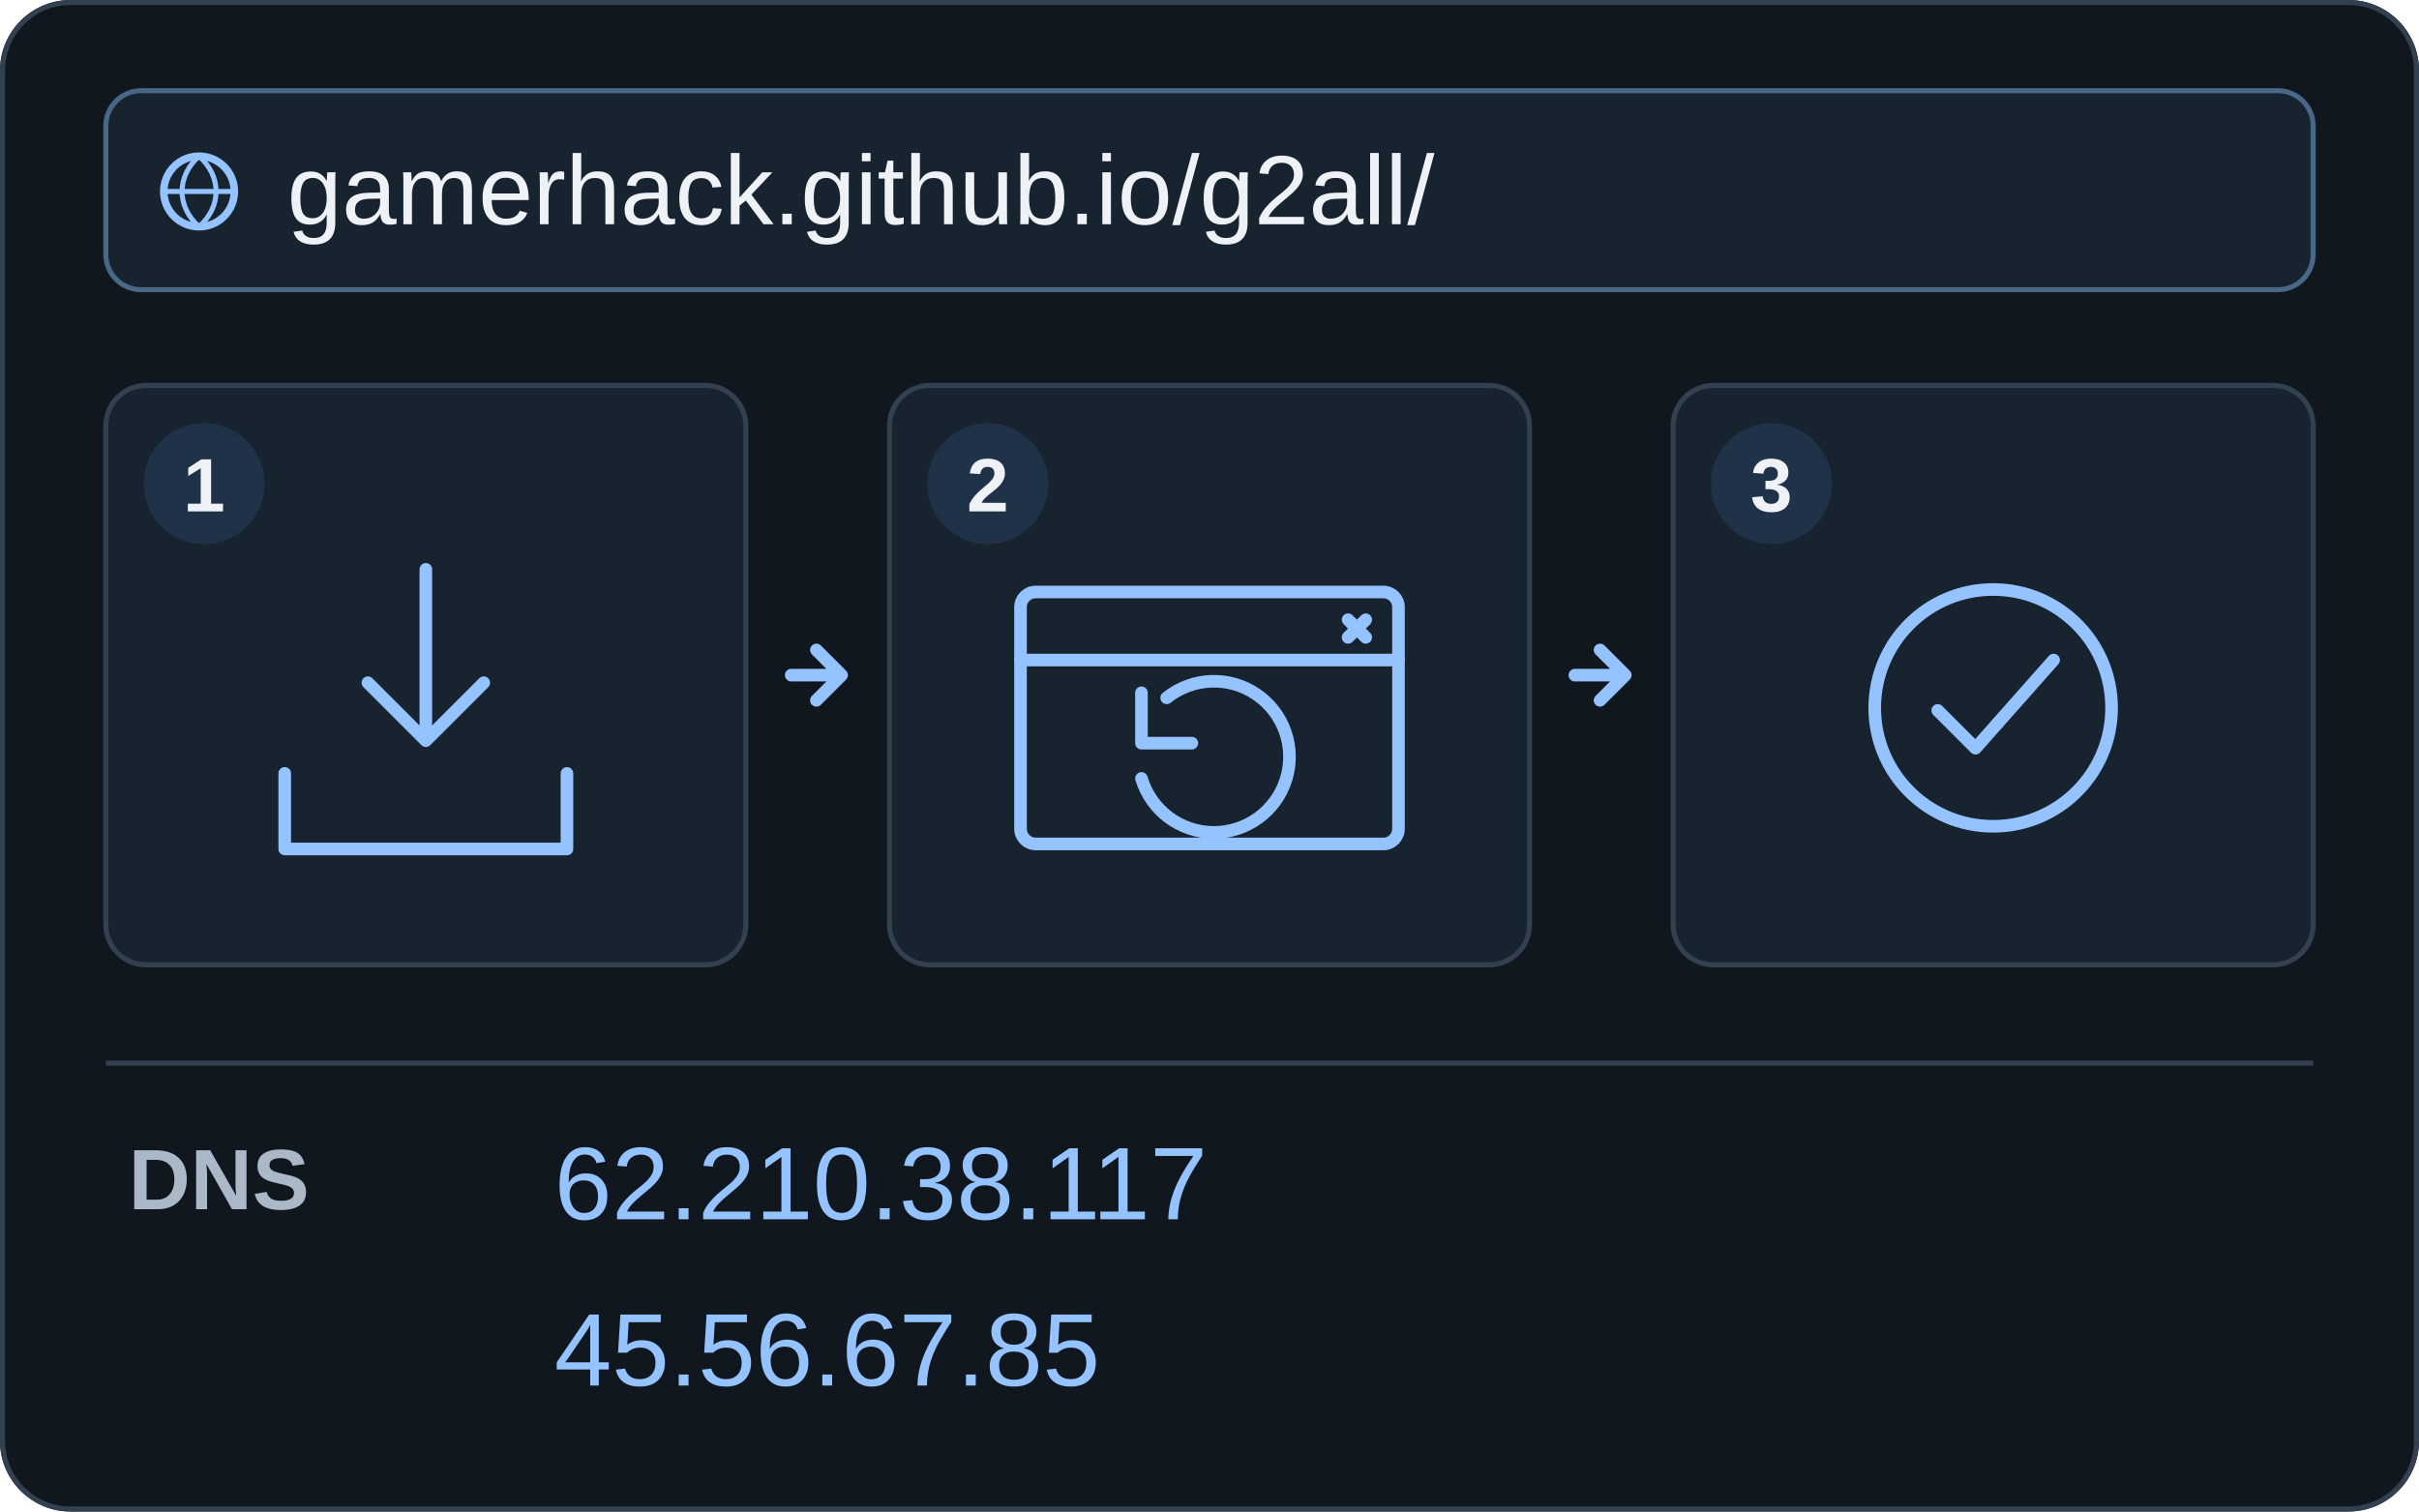
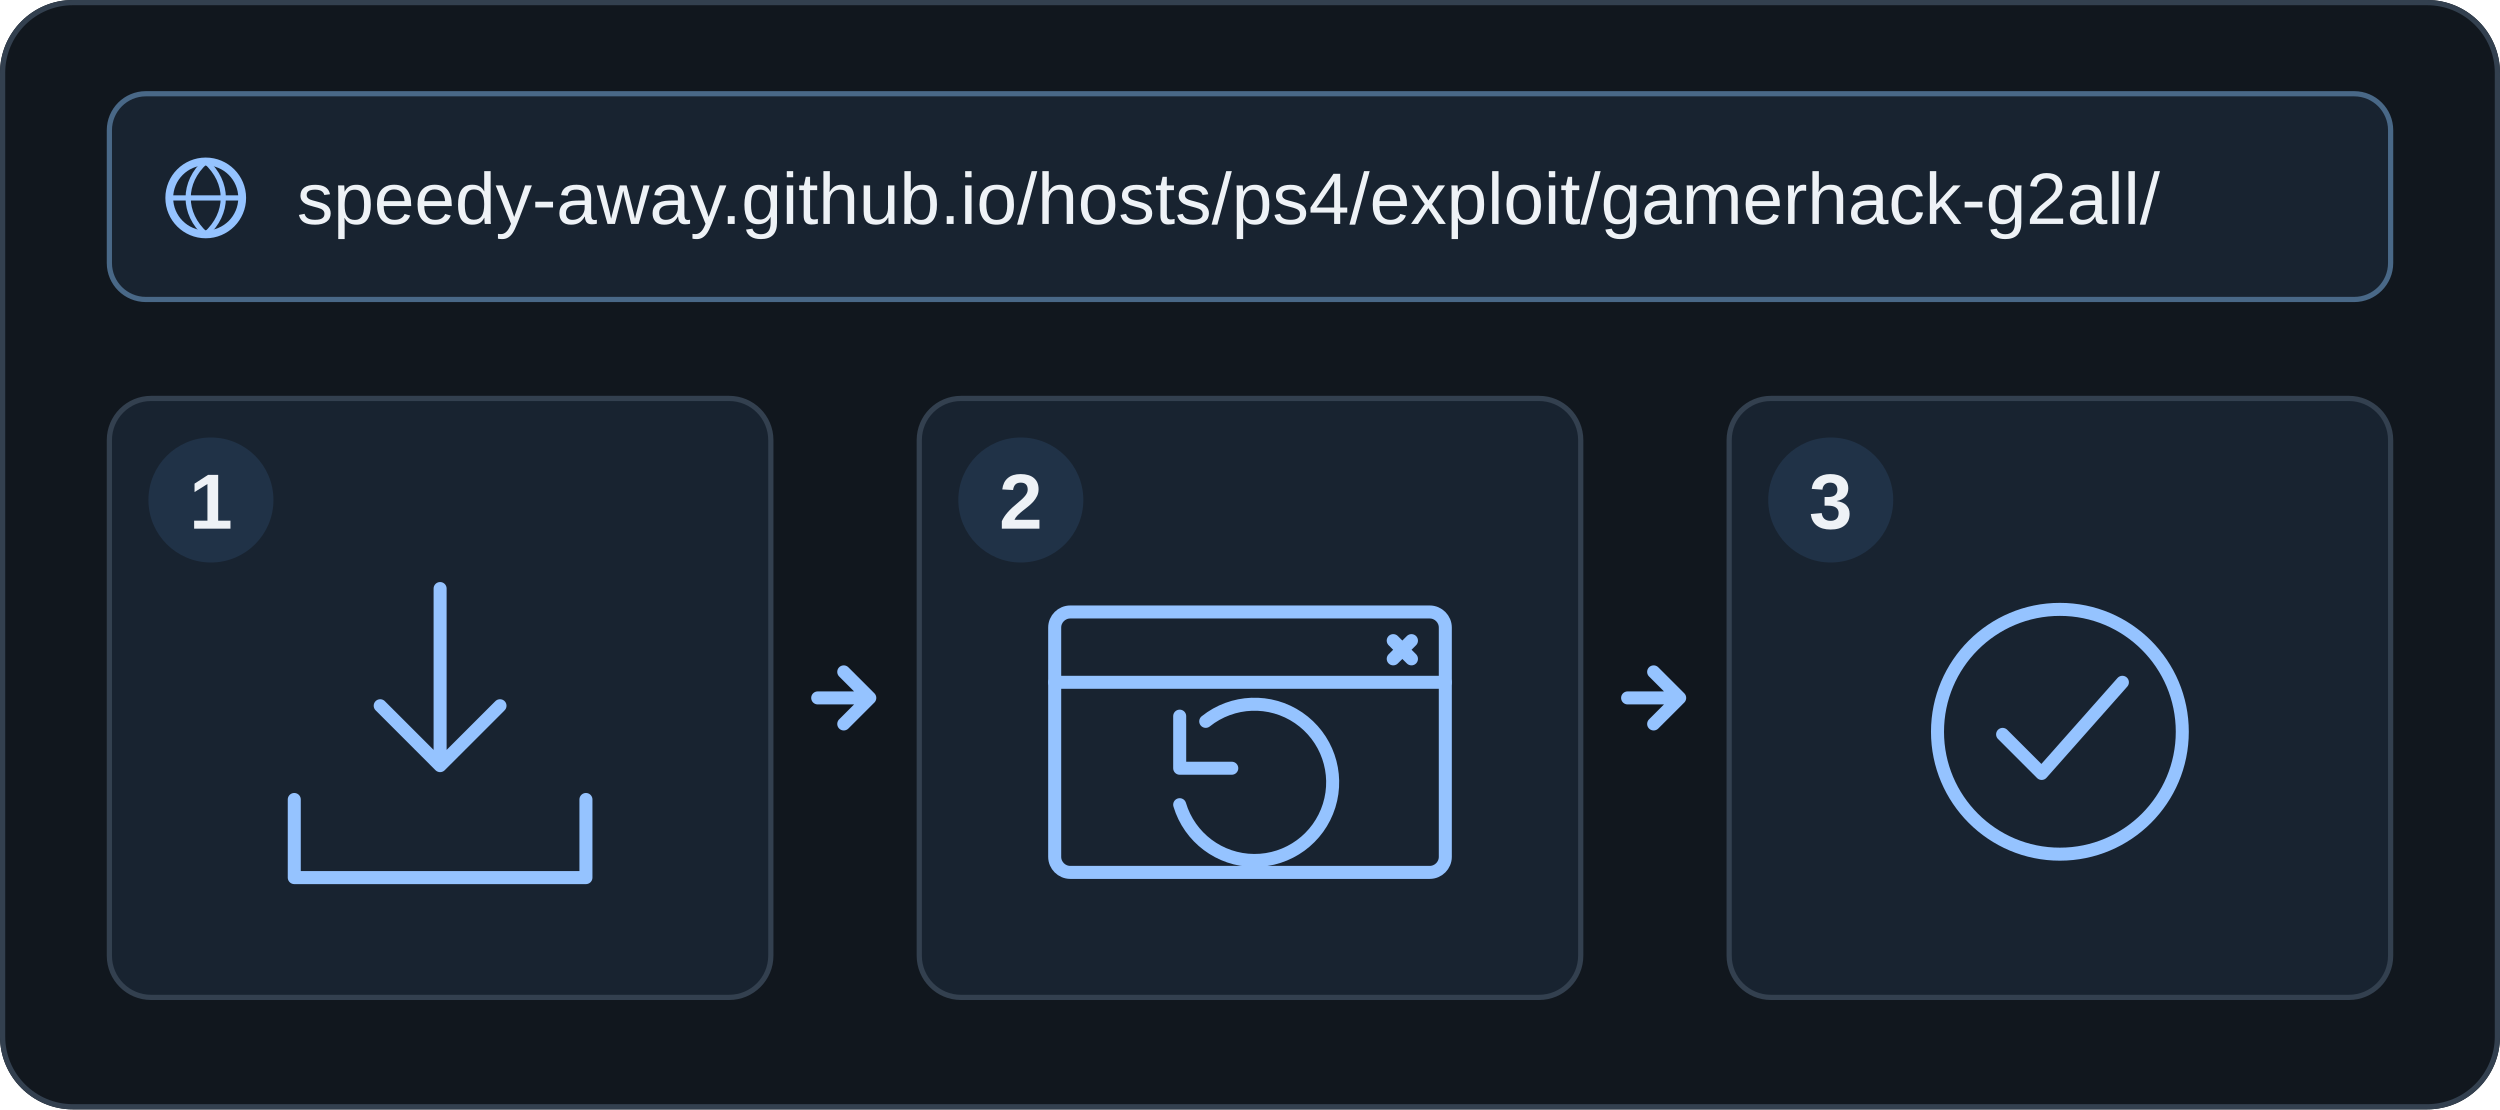
- <svg xmlns="http://www.w3.org/2000/svg" width="960" height="600" viewBox="0 0 960 600" role="img" aria-labelledby="title">
-   <style>text{font-family:Arial,sans-serif;fill:#eef2f6}.muted{fill:#aab8c8}.blue{fill:#95c3ff}.line{fill:none;stroke:#95c3ff;stroke-width:5;stroke-linecap:round;stroke-linejoin:round}</style>
-   <rect width="960" height="600" rx="28" fill="#11171e" />
-   <rect x="1" y="1" width="958" height="598" rx="27" fill="none" stroke="#33404f" stroke-width="2" />
+ <svg xmlns="http://www.w3.org/2000/svg" width="960" height="426" viewBox="0 0 960 426" role="img" aria-labelledby="title">
+   <style>text{font-family:Arial,sans-serif;fill:#eef2f6}.line{fill:none;stroke:#95c3ff;stroke-width:5;stroke-linecap:round;stroke-linejoin:round}</style>
+   <rect width="960" height="426" rx="28" fill="#11171e" />
+   <rect x="1" y="1" width="958" height="424" rx="27" fill="none" stroke="#33404f" stroke-width="2" />
  <rect x="42" y="36" width="876" height="79" rx="14" fill="#182330" stroke="#496887" stroke-width="2" />
  <circle cx="79" cy="76" r="14" fill="none" stroke="#95c3ff" stroke-width="3" />
  <path d="M65 76h28m-14-14c-9 8-9 20 0 28m0-28c9 8 9 20 0 28" fill="none" stroke="#95c3ff" stroke-width="2" />
-   <text x="114" y="89" font-size="39">gamerhack.github.io/g2all/</text>
+   <text x="114" y="86" font-size="28">speedy-away.github.io/hosts/ps4/exploit/gamerhack-g2all/</text>
  <g fill="#182330" stroke="#33404f" stroke-width="2">
    <rect x="42" y="153" width="254" height="230" rx="16" />
    <rect x="353" y="153" width="254" height="230" rx="16" />
    <rect x="664" y="153" width="254" height="230" rx="16" />
  </g>
  <g fill="#203247">
    <circle cx="81" cy="192" r="24" />
    <circle cx="392" cy="192" r="24" />
    <circle cx="703" cy="192" r="24" />
  </g>
  <g font-size="30" font-weight="700" text-anchor="middle">
    <text x="81" y="203">1</text>
    <text x="392" y="203">2</text>
    <text x="703" y="203">3</text>
  </g>
  <g class="line">
    <path d="M169 226v67m-23-22 23 23 23-23M113 307v30h112v-30" />
    <path d="M314 268h20m-10-10 10 10-10 10" />
    <rect x="405" y="235" width="150" height="100" rx="6" />
    <path d="M405 262h150m-20-16 7 7m0-7-7 7" />
    <path d="M453 309a30 30 0 1 0 10-32m-10-2v20h20" />
    <path d="M625 268h20m-10-10 10 10-10 10" />
    <circle cx="791" cy="281" r="47" />
    <path d="m769 282 15 15 31-35" />
  </g>
-   <path d="M42 422h876" stroke="#33404f" stroke-width="2" />
-   <text x="51" y="480" font-size="34" font-weight="700" class="muted">DNS</text>
-   <text x="220" y="484" font-size="41" class="blue">62.210.38.117</text>
-   <text x="220" y="550" font-size="41" class="blue">45.56.67.85</text>
</svg>
